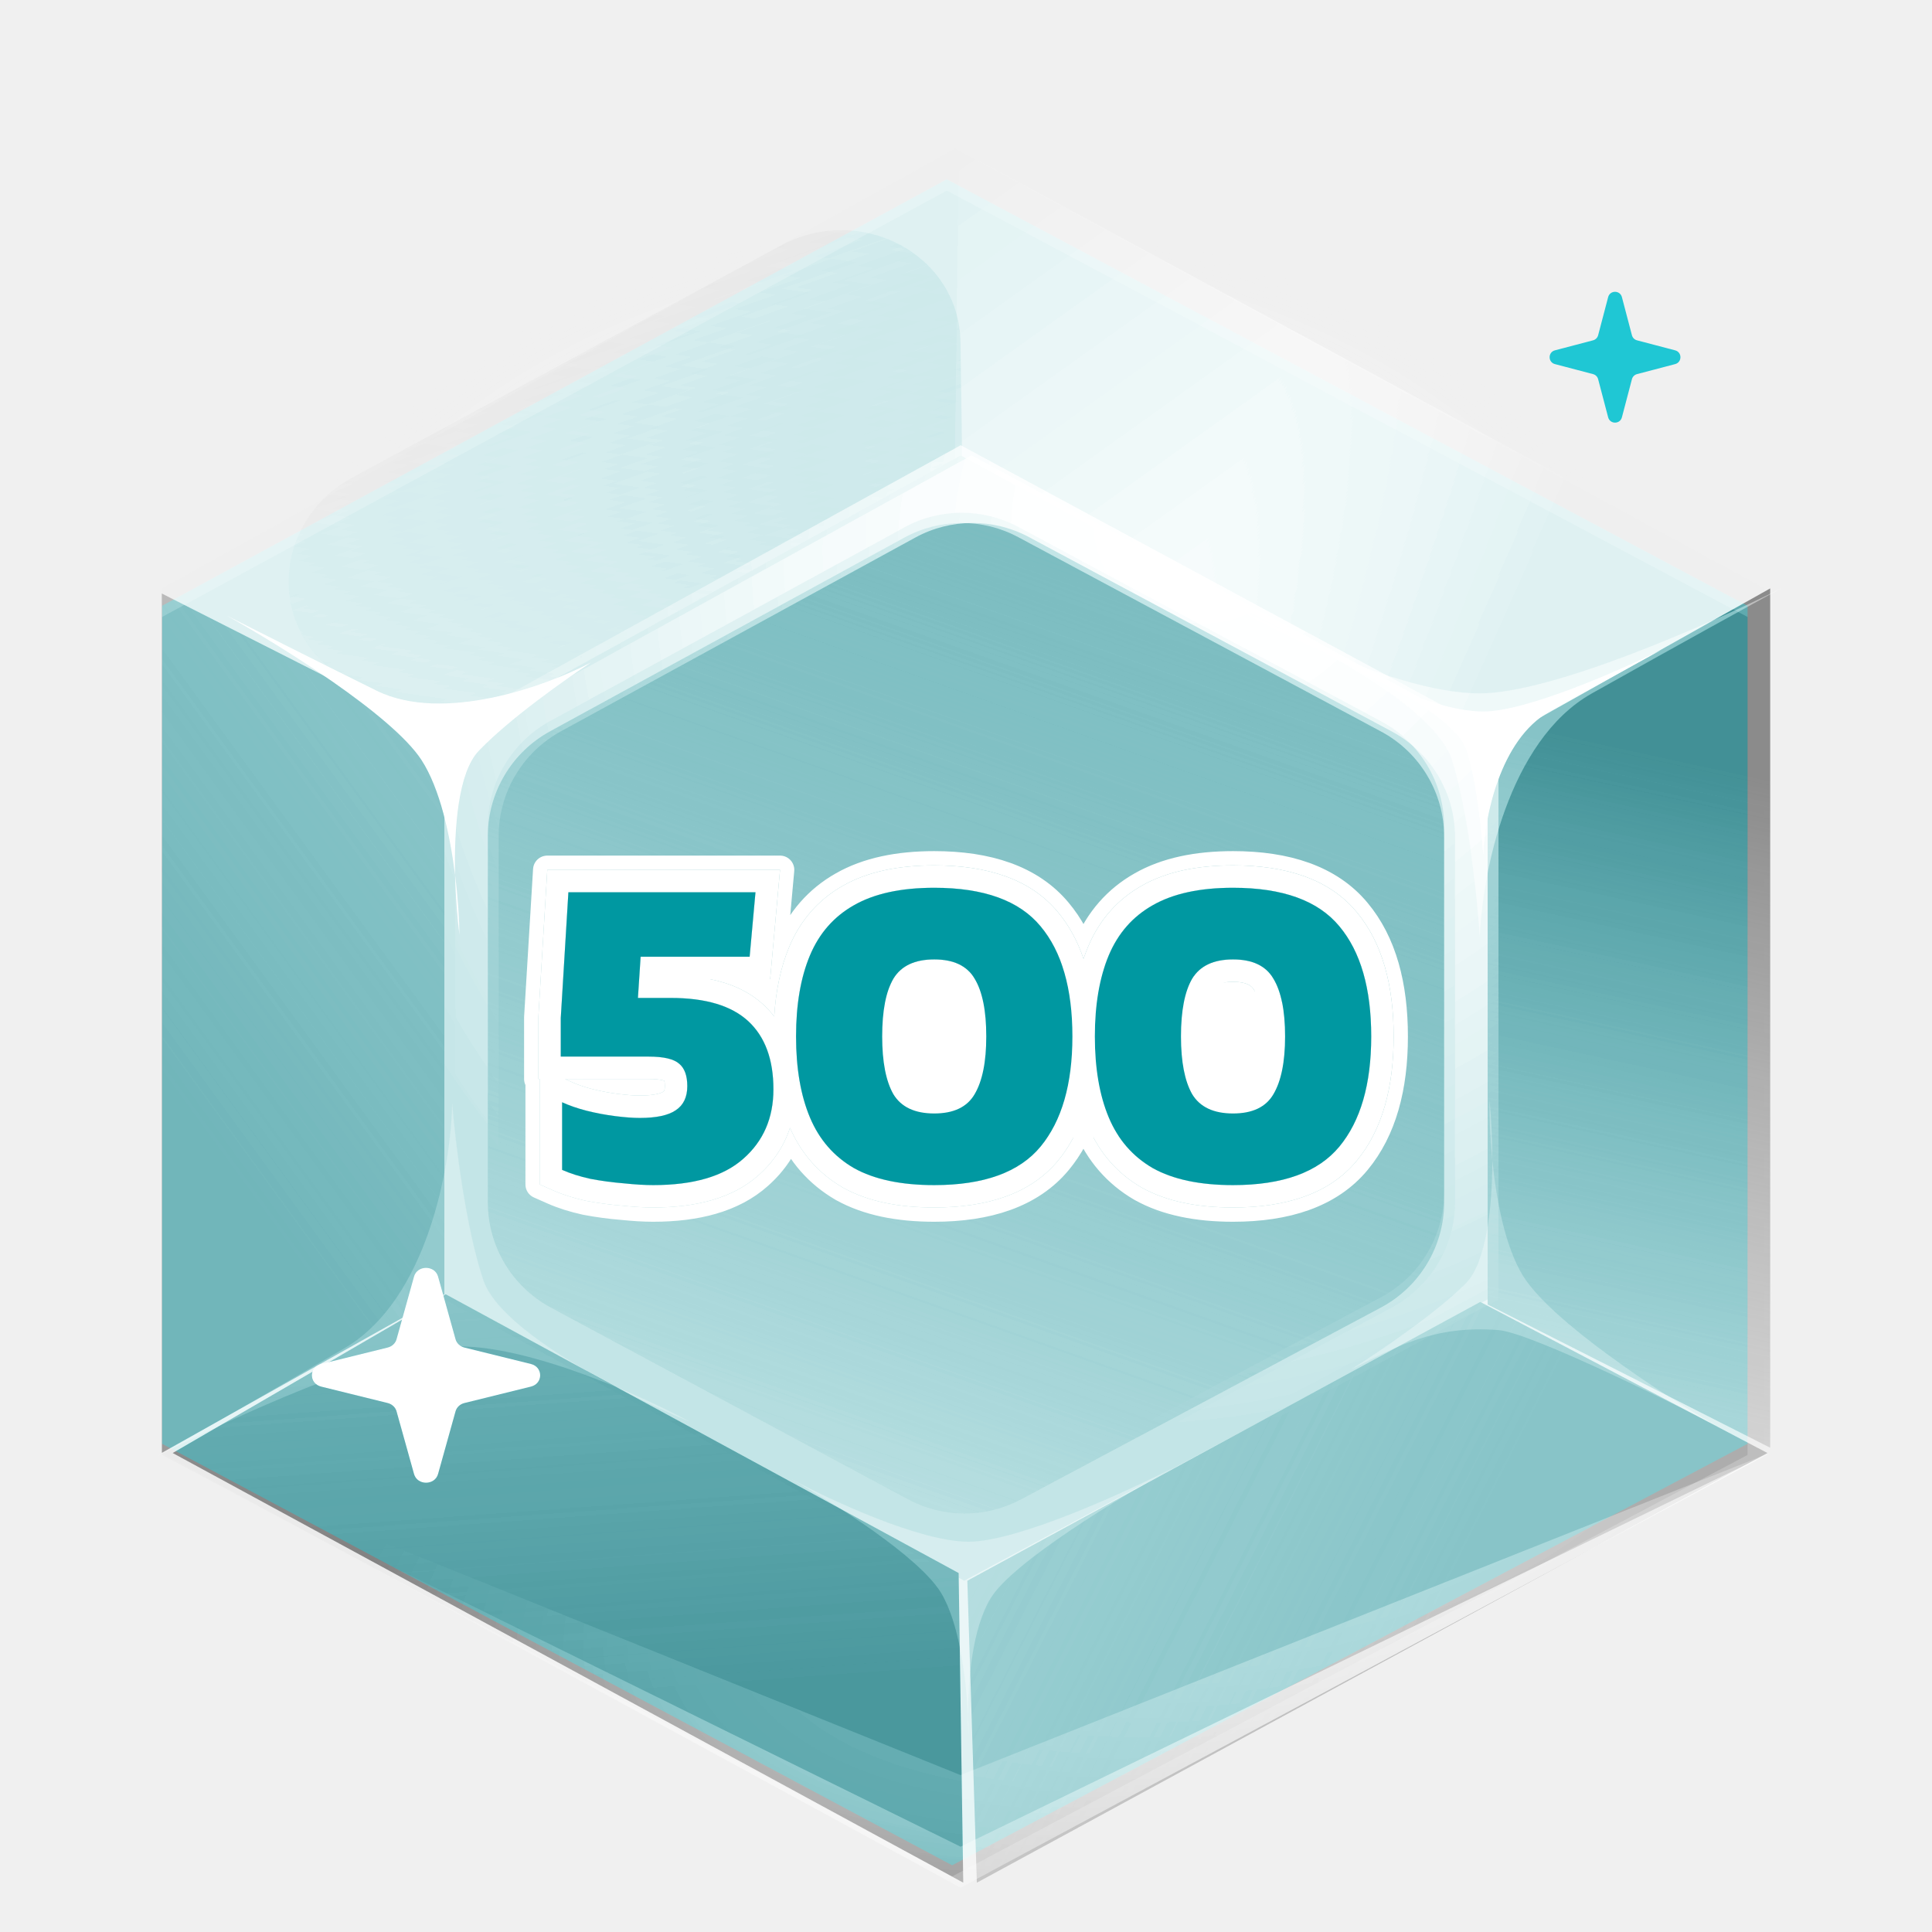
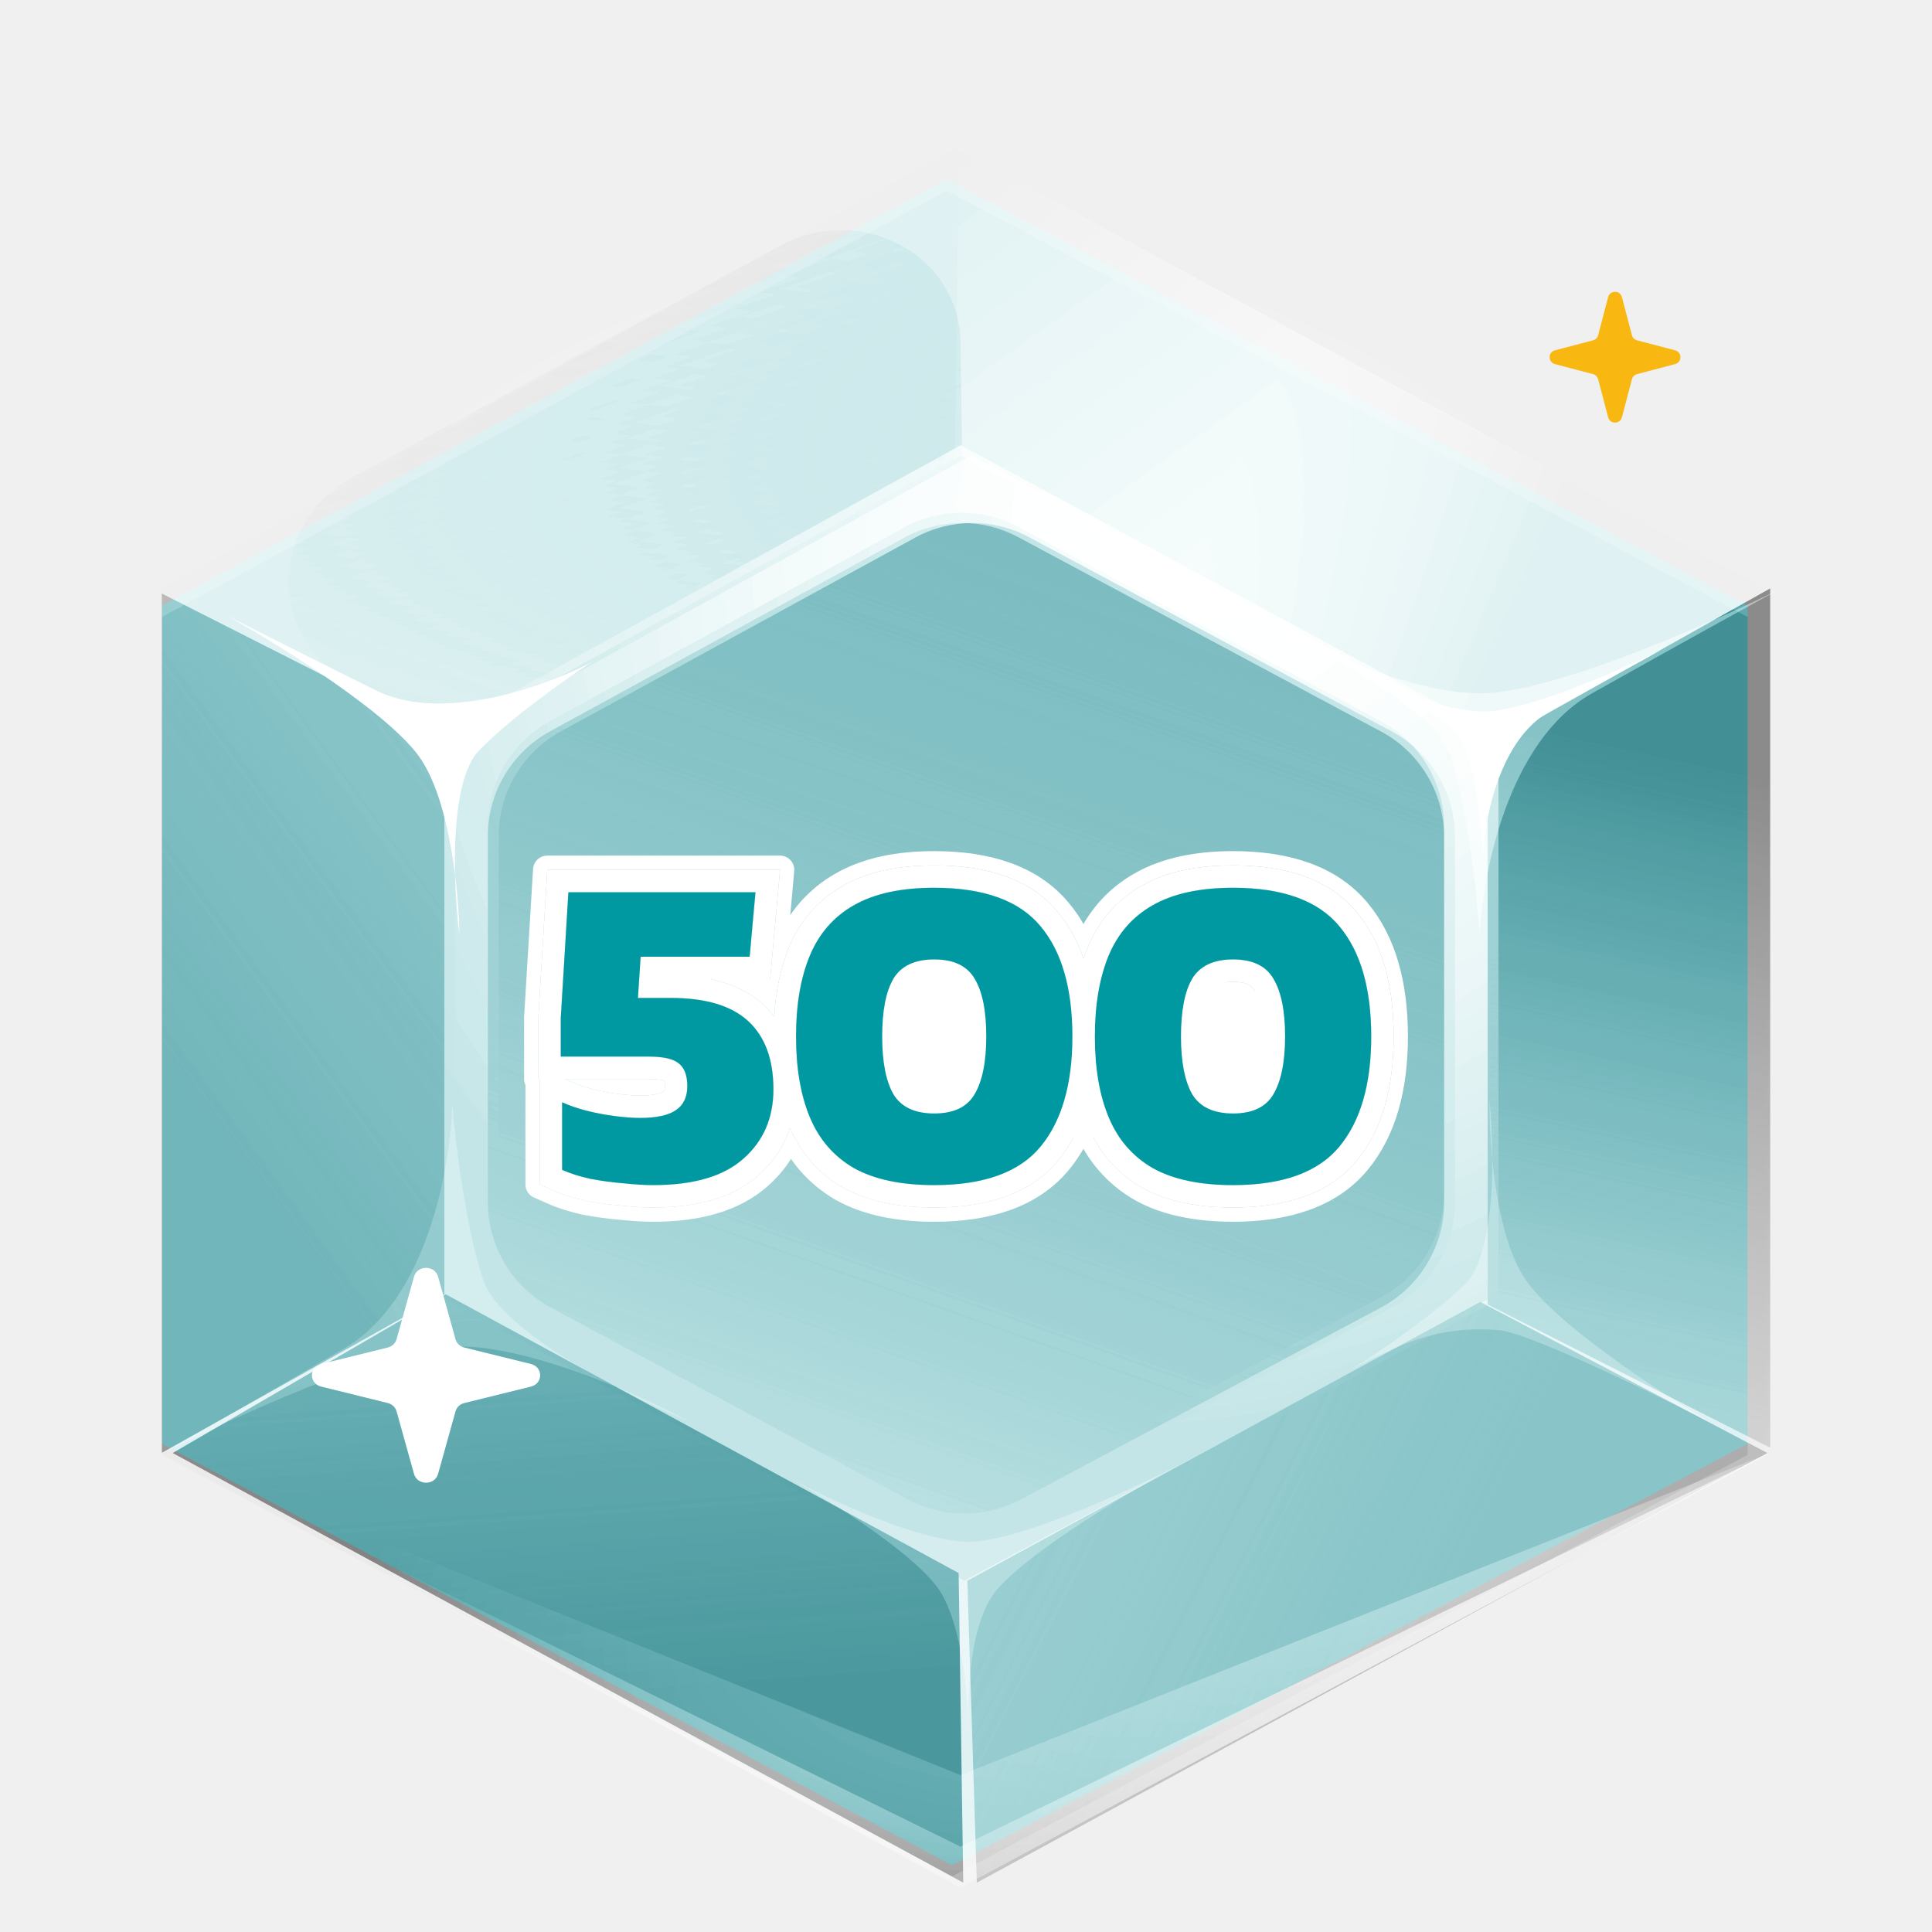
<svg xmlns="http://www.w3.org/2000/svg" width="192" height="192" fill="none" viewBox="0 0 192 192">
  <g clip-path="url(#clip0_2320_340763)">
    <mask id="mask0_2320_340763" width="165" height="107" x="11" y="-14" maskUnits="userSpaceOnUse" style="mask-type:alpha">
      <path fill="#636363" d="M175.993 69.471C176.711 74.068 118.241 91.118 97.324 92.981C89.149 93.69 14.496 73.845 11.652 69.471C8.807 65.097 11.652 -10.276 97.324 -14C175.993 -5.622 175.229 64.814 175.993 69.471Z" />
    </mask>
    <g mask="url(#mask0_2320_340763)">
      <ellipse cx="95.5" cy="82" fill="url(#paint0_radial_2320_340763)" opacity=".5" rx="76.5" ry="61" />
    </g>
    <path fill="#EFEFEF" d="M95.459 187.589L16.08 144.382V58.476L94.919 14.761L175.379 58.476V144.382L95.459 187.589Z" />
    <path fill="url(#paint1_linear_2320_340763)" d="M95.856 146.924L53.879 124.049V78.57L95.57 55.426L138.119 78.57V124.049L95.856 146.924Z" />
    <mask id="mask1_2320_340763" width="81" height="65" x="94" y="14" maskUnits="userSpaceOnUse" style="mask-type:alpha">
      <path fill="url(#paint2_linear_2320_340763)" d="M174.137 57.567L136.338 78.408L94.758 55.025L95.298 14.868L174.137 57.567Z" />
    </mask>
    <g mask="url(#mask1_2320_340763)">
      <path fill="url(#paint3_linear_2320_340763)" fill-rule="evenodd" d="M174.678 57.568L95.298 14.361L15.378 57.568V143.474L95.838 187.189L174.678 143.474V57.568ZM136.878 77.9L94.901 55.026L52.638 77.9V123.38L95.186 146.523L136.878 123.38V77.9Z" clip-rule="evenodd" />
    </g>
    <mask id="mask2_2320_340763" width="68" height="55" x="28" y="22" maskUnits="userSpaceOnUse" style="mask-type:alpha">
      <path fill="url(#paint4_linear_2320_340763)" d="M34.56 67.602L48.104 75.07C51.846 77.133 56.513 77.084 60.323 74.941L89.451 58.561C93.326 56.381 95.703 52.382 95.646 48.134L95.456 34.038C95.339 25.318 85.575 20.08 77.546 24.428L35.063 47.437C26.795 51.915 26.514 63.166 34.56 67.602Z" />
    </mask>
    <g mask="url(#mask2_2320_340763)">
      <path fill="url(#paint5_linear_2320_340763)" fill-rule="evenodd" d="M15.818 64.626C15.818 60.275 18.197 56.272 22.019 54.192L89.538 17.441C93.068 15.519 97.331 15.513 100.867 17.424L168.888 54.198C172.726 56.273 175.118 60.286 175.118 64.649V136.407C175.118 140.761 172.736 144.767 168.909 146.846L100.388 184.075C96.819 186.014 92.507 185.995 88.955 184.026L21.937 146.865C18.161 144.772 15.818 140.794 15.818 136.476V64.626ZM53.618 84.955C53.618 80.606 55.995 76.604 59.814 74.523L89.93 58.112C93.463 56.187 97.731 56.181 101.269 58.096L131.633 74.53C135.468 76.606 137.858 80.617 137.858 84.978V116.317C137.858 120.67 135.478 124.674 131.654 126.753L101.044 143.403C97.473 145.346 93.156 145.327 89.602 143.354L59.732 126.773C55.959 124.678 53.618 120.702 53.618 116.386V84.955Z" clip-rule="evenodd" />
    </g>
    <path fill="#E1E1E1" d="M95.823 157.09L44.159 129.132V73.546L95.472 45.26L147.839 73.546V129.132L95.823 157.09Z" />
    <path fill="url(#paint6_linear_2320_340763)" d="M90.24 149.002L54.743 129.951C50.887 127.882 48.48 123.86 48.48 119.484V83.102C48.48 78.759 50.851 74.762 54.662 72.678L89.876 53.427C93.395 51.503 97.648 51.485 101.184 53.379L137.25 72.699C141.111 74.767 143.52 78.791 143.52 83.171V119.461C143.52 123.849 141.101 127.88 137.228 129.944L101.446 149.018C97.943 150.885 93.739 150.879 90.24 149.002Z" />
    <path fill="url(#paint7_linear_2320_340763)" d="M16.08 144.382V58.984L44.16 73.217V128.624L16.08 144.382Z" />
    <path fill="url(#paint8_linear_2320_340763)" d="M175.92 58.476L175.92 143.874L147.841 129.641L147.841 74.234L175.92 58.476Z" />
    <path fill="url(#paint9_linear_2320_340763)" d="M175.645 144.399L97.079 187.098L96.133 157.09L147.107 129.387L175.645 144.399Z" />
    <path fill="url(#paint10_linear_2320_340763)" d="M95.727 187.098L17.161 144.399L44.295 128.624L95.269 156.327L95.727 187.098Z" />
    <path fill="#fff" d="M43.534 146.482C43.212 147.638 41.468 147.638 41.146 146.482L39.411 140.261C39.298 139.855 38.962 139.538 38.531 139.432L31.921 137.799C30.693 137.495 30.693 135.854 31.921 135.551L38.531 133.918C38.962 133.811 39.298 133.494 39.411 133.089L41.146 126.867C41.468 125.711 43.212 125.711 43.534 126.867L45.269 133.089C45.382 133.494 45.718 133.811 46.149 133.918L52.759 135.551C53.987 135.854 53.987 137.495 52.759 137.799L46.149 139.432C45.718 139.538 45.382 139.855 45.269 140.261L43.534 146.482Z" />
    <g style="mix-blend-mode:overlay">
      <path fill="url(#paint11_radial_2320_340763)" fill-rule="evenodd" d="M45.239 129.132L96.903 157.09L148.918 129.132V73.546L96.551 45.26L45.239 73.546V129.132ZM55.82 129.952L91.318 149.002C94.816 150.88 99.021 150.886 102.524 149.018L138.306 129.945C142.179 127.881 144.598 123.85 144.598 119.461V83.171C144.598 78.792 142.188 74.767 138.328 72.699L102.262 53.379C98.726 51.485 94.473 51.503 90.953 53.427L55.739 72.679C51.928 74.762 49.558 78.76 49.558 83.103V119.484C49.558 123.86 51.964 127.882 55.82 129.952Z" clip-rule="evenodd" />
    </g>
    <g style="mix-blend-mode:overlay">
      <path fill="url(#paint12_radial_2320_340763)" fill-rule="evenodd" d="M44.161 128.116L95.825 156.073L147.841 128.116V72.53L95.474 44.243L44.161 72.53V128.116ZM54.743 128.935L90.24 147.985C93.739 149.863 97.943 149.868 101.446 148.001L137.228 128.928C141.101 126.864 143.52 122.833 143.52 118.444V82.154C143.52 77.775 141.111 73.75 137.25 71.682L101.184 52.362C97.648 50.468 93.395 50.486 89.876 52.41L54.662 71.662C50.851 73.745 48.48 77.742 48.48 82.086V118.467C48.48 122.843 50.887 126.865 54.743 128.935Z" clip-rule="evenodd" />
    </g>
    <g style="mix-blend-mode:soft-light">
      <path fill="url(#paint13_radial_2320_340763)" d="M95.459 187.589L16.08 144.382L95.459 176.406L175.919 144.382L95.459 187.589Z" />
    </g>
    <g style="mix-blend-mode:overlay">
      <path fill="url(#paint14_radial_2320_340763)" d="M95.459 187.589L16.08 144.382L95.459 183.522L175.919 144.382L95.459 187.589Z" />
    </g>
    <g style="mix-blend-mode:soft-light">
      <path fill="#fff" d="M158.199 68.911C149.844 73.607 147.291 86.955 147.058 93.042C146.826 89.346 145.944 80.65 144.273 75.433C143.139 71.893 137.027 67.753 131.329 64.641C128.38 63.363 125.791 62.047 124.08 61.085C126.02 61.924 128.628 63.167 131.329 64.641C136.379 66.831 142.486 68.911 147.058 68.911C154.3 68.911 170.037 61.954 177 58.476C174.215 59.998 166.555 64.215 158.199 68.911Z" />
    </g>
    <g style="mix-blend-mode:soft-light" opacity=".5">
      <path fill="#fff" d="M34.236 133.984C42.505 129.155 44.816 115.768 44.937 109.678C45.236 113.369 46.276 122.05 48.042 127.239C49.24 130.761 55.427 134.802 61.181 137.821C64.152 139.052 66.764 140.326 68.493 141.26C66.537 140.453 63.908 139.252 61.181 137.821C56.092 135.713 49.947 133.732 45.376 133.805C38.135 133.922 22.527 141.131 15.628 144.721C18.385 143.154 25.967 138.814 34.236 133.984Z" />
    </g>
    <g style="mix-blend-mode:overlay">
      <path fill="#fff" d="M37.408 68.633C44.048 71.918 54.4 68.132 58.745 65.828C56.257 67.457 50.537 71.499 47.564 74.632C45.547 76.757 45.112 82.205 45.229 86.983C45.522 89.323 45.643 91.454 45.659 92.9C45.465 91.362 45.285 89.248 45.229 86.983C44.729 82.977 43.726 78.36 41.888 75.53C38.976 71.047 27.79 64.102 22.56 61.19C24.743 62.303 30.769 65.348 37.408 68.633Z" />
    </g>
    <g style="mix-blend-mode:soft-light" opacity=".6">
      <path fill="#fff" d="M148.921 132.182C142.441 131.674 138.652 133.896 134.249 136.1C136.778 134.528 142.6 130.617 145.653 127.554C147.724 125.475 148.299 120.038 148.304 115.259C148.072 112.913 148.006 110.78 148.027 109.334C148.181 110.876 148.307 112.994 148.304 115.259C148.702 119.276 149.585 123.914 151.35 126.785C154.146 131.333 165.151 138.53 170.304 141.56C168.15 140.399 152.292 132.447 148.921 132.182Z" />
    </g>
    <g style="mix-blend-mode:overlay">
      <path fill="#fff" d="M153.993 70.714C149.048 73.476 147.537 81.328 147.399 84.908C147.262 82.734 146.74 77.619 145.751 74.55C145.08 72.468 141.462 70.032 138.09 68.202C136.344 67.45 134.813 66.676 133.8 66.11C134.948 66.604 136.491 67.335 138.09 68.202C141.079 69.49 144.693 70.714 147.399 70.714C151.685 70.714 160.999 66.622 165.12 64.576C163.471 65.471 158.938 67.952 153.993 70.714Z" />
    </g>
    <g style="mix-blend-mode:soft-light" opacity=".6">
      <path fill="#fff" d="M78.719 147.032C82.554 149.094 91.429 153.218 96.25 153.218C101.07 153.218 111.771 148.344 116.519 145.907C111.406 148.719 100.632 155.242 98.441 158.842C96.644 161.794 96.198 166.966 96.196 170.385C96.234 171.13 96.25 171.794 96.25 172.339C96.217 171.8 96.196 171.135 96.196 170.385C96.014 166.772 95.327 161.263 93.51 158.279C91.319 154.68 82.737 149.281 78.719 147.032Z" />
    </g>
    <g style="mix-blend-mode:color-burn" opacity=".5">
      <path fill="#A7A7A7" d="M94.623 186.479L16.109 144.592V61.311L94.089 18.932L173.671 61.311V144.592L94.623 186.479Z" />
    </g>
    <g style="mix-blend-mode:soft-light" opacity=".8">
      <path fill="#14E2F2" d="M94.623 185.37L16.109 143.483V60.202L94.089 17.822L173.671 60.202V143.483L94.623 185.37Z" />
    </g>
-     <path fill="#1FC7D4" d="M161.184 41.472C161 42.176 160 42.176 159.816 41.472L158.821 37.684C158.756 37.437 158.564 37.244 158.316 37.179L154.528 36.184C153.824 36 153.824 35 154.528 34.816L158.316 33.821C158.564 33.756 158.756 33.563 158.821 33.316L159.816 29.528C160 28.824 161 28.824 161.184 29.528L162.179 33.316C162.244 33.563 162.436 33.756 162.684 33.821L166.472 34.816C167.176 35 167.176 36 166.472 36.184L162.684 37.179C162.436 37.244 162.244 37.437 162.179 37.684L161.184 41.472Z" />
+     <path fill="#F8B711" d="M161.184 41.472C161 42.176 160 42.176 159.816 41.472L158.821 37.684C158.756 37.437 158.564 37.244 158.316 37.179L154.528 36.184C153.824 36 153.824 35 154.528 34.816L158.316 33.821C158.564 33.756 158.756 33.563 158.821 33.316L159.816 29.528C160 28.824 161 28.824 161.184 29.528L162.179 33.316C162.244 33.563 162.436 33.756 162.684 33.821L166.472 34.816C167.176 35 167.176 36 166.472 36.184L162.684 37.179C162.436 37.244 162.244 37.437 162.179 37.684L161.184 41.472Z" />
  </g>
  <ellipse cx="105.947" cy="104.503" fill="#fff" rx="26.224" ry="8.574" />
  <mask id="path-30-outside-1_2320_340763" width="89" height="38" x="51.5" y="84" fill="#000" maskUnits="userSpaceOnUse">
    <rect width="89" height="38" x="51.5" y="84" fill="#fff" />
    <path fill-rule="evenodd" d="M58.092 110.329C58.166 110.349 58.24 110.368 58.315 110.387C59.267 110.625 60.218 110.803 61.169 110.921C62.12 111.04 62.922 111.099 63.576 111.099C65.211 111.099 66.4 110.847 67.143 110.343C67.916 109.839 68.302 109.038 68.302 107.94C68.302 106.901 68.035 106.16 67.5 105.715C66.965 105.24 65.954 105.003 64.468 105.003H55.729V101.175L56.487 88.67H75.08L74.5 95.079H63.666L63.398 99.173H66.653C70.131 99.173 72.702 99.944 74.366 101.487C76.031 103.03 76.863 105.284 76.863 108.251C76.863 111.099 75.867 113.399 73.876 115.149C71.914 116.9 68.927 117.775 64.914 117.775C64.082 117.775 63.101 117.716 61.971 117.597C60.871 117.508 59.772 117.36 58.672 117.152C57.602 116.914 56.666 116.618 55.863 116.262V109.542C56.518 109.842 57.261 110.104 58.092 110.329ZM61.764 119.813C60.594 119.717 59.425 119.559 58.258 119.338L58.223 119.332L58.188 119.324C57.007 119.062 55.924 118.724 54.958 118.295L53.634 117.708V107.228H53.5V101.108L54.389 86.445H77.519L76.537 97.304H70.556C72.647 97.724 74.461 98.538 75.883 99.856C76.274 100.219 76.626 100.607 76.941 101.018C77.1 98.442 77.584 96.118 78.437 94.085C79.54 91.457 81.321 89.409 83.758 88.028C86.228 86.615 89.31 86 92.843 86C98.108 86 102.417 87.361 105.125 90.631C106.244 91.969 107.087 93.53 107.682 95.285C107.819 94.874 107.968 94.475 108.132 94.085C109.235 91.457 111.016 89.409 113.453 88.028C115.923 86.615 119.005 86 122.538 86C127.803 86 132.112 87.361 134.82 90.631C137.386 93.699 138.5 97.935 138.5 103C138.5 108.044 137.382 112.272 134.824 115.364C132.117 118.638 127.805 120 122.538 120C119.01 120 115.935 119.401 113.47 118.026L113.453 118.017L113.436 118.007C111.01 116.597 109.234 114.54 108.132 111.915C107.967 111.522 107.816 111.118 107.678 110.704C107.084 112.455 106.243 114.018 105.129 115.364C102.422 118.638 98.11 120 92.843 120C89.316 120 86.24 119.401 83.775 118.026L83.758 118.017L83.741 118.007C81.367 116.627 79.615 114.628 78.508 112.083C77.915 113.89 76.868 115.482 75.356 116.814C72.817 119.075 69.194 120 64.914 120C63.989 120 62.935 119.935 61.764 119.813ZM133.105 92.052C130.995 89.501 127.472 88.225 122.538 88.225C119.239 88.225 116.579 88.804 114.557 89.961C112.566 91.088 111.109 92.75 110.188 94.945C109.266 97.141 108.806 99.826 108.806 103C108.806 106.175 109.266 108.86 110.188 111.055C111.109 113.25 112.566 114.927 114.557 116.084C116.579 117.211 119.239 117.775 122.538 117.775C127.472 117.775 130.995 116.499 133.105 113.948C135.216 111.396 136.271 107.747 136.271 103C136.271 98.223 135.216 94.574 133.105 92.052ZM103.41 92.052C101.3 89.501 97.778 88.225 92.843 88.225C89.544 88.225 86.884 88.804 84.862 89.961C82.871 91.088 81.414 92.75 80.493 94.945C79.572 97.141 79.111 99.826 79.111 103C79.111 106.175 79.572 108.86 80.493 111.055C81.414 113.25 82.871 114.927 84.862 116.084C86.884 117.211 89.544 117.775 92.843 117.775C97.778 117.775 101.3 116.499 103.41 113.948C105.521 111.396 106.576 107.747 106.576 103C106.576 98.223 105.521 94.574 103.41 92.052ZM56.155 107.228H64.468C65.106 107.228 65.547 107.28 65.83 107.347C65.916 107.367 65.977 107.386 66.018 107.4C66.042 107.487 66.073 107.657 66.073 107.94C66.073 108.231 66.022 108.361 66.004 108.399C65.995 108.417 65.988 108.427 65.982 108.433C65.976 108.44 65.96 108.457 65.923 108.481L65.906 108.492L65.89 108.503C65.712 108.623 65.081 108.874 63.576 108.874C63.047 108.874 62.343 108.825 61.445 108.714C60.588 108.607 59.728 108.446 58.864 108.231C58.048 108.02 57.361 107.78 56.792 107.519L56.155 107.228ZM94.933 107.616L94.937 107.609C95.413 106.804 95.786 105.358 95.786 103C95.786 100.6 95.409 99.172 94.948 98.41L94.938 98.394L94.929 98.378C94.708 97.998 94.26 97.571 92.843 97.571C91.448 97.571 90.956 97.987 90.703 98.395C90.259 99.17 89.901 100.609 89.901 103C89.901 105.341 90.252 106.794 90.708 107.613C90.963 108.019 91.457 108.429 92.843 108.429C94.26 108.429 94.708 108.002 94.929 107.622L94.933 107.616ZM88.786 97.259C89.559 95.983 90.911 95.346 92.843 95.346C94.775 95.346 96.113 95.983 96.856 97.259C97.629 98.535 98.015 100.449 98.015 103C98.015 105.522 97.629 107.435 96.856 108.741C96.113 110.017 94.775 110.654 92.843 110.654C90.911 110.654 89.559 110.017 88.786 108.741C88.043 107.435 87.671 105.522 87.671 103C87.671 100.449 88.043 98.535 88.786 97.259ZM124.628 107.616L124.632 107.609C125.108 106.804 125.481 105.358 125.481 103C125.481 100.6 125.104 99.172 124.643 98.41L124.633 98.394L124.624 98.378C124.402 97.998 123.955 97.571 122.538 97.571C121.143 97.571 120.651 97.987 120.398 98.395C119.954 99.17 119.596 100.609 119.596 103C119.596 105.34 119.947 106.794 120.403 107.613C120.658 108.019 121.152 108.429 122.538 108.429C123.955 108.429 124.402 108.002 124.624 107.622L124.628 107.616ZM118.481 97.259C119.254 95.983 120.606 95.346 122.538 95.346C124.47 95.346 125.808 95.983 126.551 97.259C127.324 98.535 127.71 100.449 127.71 103C127.71 105.522 127.324 107.435 126.551 108.741C125.808 110.017 124.47 110.654 122.538 110.654C120.606 110.654 119.254 110.017 118.481 108.741C117.738 107.435 117.366 105.522 117.366 103C117.366 100.449 117.738 98.535 118.481 97.259Z" clip-rule="evenodd" />
  </mask>
  <path fill="#fff" fill-rule="evenodd" d="M58.092 110.329C58.166 110.349 58.24 110.368 58.315 110.387C59.267 110.625 60.218 110.803 61.169 110.921C62.12 111.04 62.922 111.099 63.576 111.099C65.211 111.099 66.4 110.847 67.143 110.343C67.916 109.839 68.302 109.038 68.302 107.94C68.302 106.901 68.035 106.16 67.5 105.715C66.965 105.24 65.954 105.003 64.468 105.003H55.729V101.175L56.487 88.67H75.08L74.5 95.079H63.666L63.398 99.173H66.653C70.131 99.173 72.702 99.944 74.366 101.487C76.031 103.03 76.863 105.284 76.863 108.251C76.863 111.099 75.867 113.399 73.876 115.149C71.914 116.9 68.927 117.775 64.914 117.775C64.082 117.775 63.101 117.716 61.971 117.597C60.871 117.508 59.772 117.36 58.672 117.152C57.602 116.914 56.666 116.618 55.863 116.262V109.542C56.518 109.842 57.261 110.104 58.092 110.329ZM61.764 119.813C60.594 119.717 59.425 119.559 58.258 119.338L58.223 119.332L58.188 119.324C57.007 119.062 55.924 118.724 54.958 118.295L53.634 117.708V107.228H53.5V101.108L54.389 86.445H77.519L76.537 97.304H70.556C72.647 97.724 74.461 98.538 75.883 99.856C76.274 100.219 76.626 100.607 76.941 101.018C77.1 98.442 77.584 96.118 78.437 94.085C79.54 91.457 81.321 89.409 83.758 88.028C86.228 86.615 89.31 86 92.843 86C98.108 86 102.417 87.361 105.125 90.631C106.244 91.969 107.087 93.53 107.682 95.285C107.819 94.874 107.968 94.475 108.132 94.085C109.235 91.457 111.016 89.409 113.453 88.028C115.923 86.615 119.005 86 122.538 86C127.803 86 132.112 87.361 134.82 90.631C137.386 93.699 138.5 97.935 138.5 103C138.5 108.044 137.382 112.272 134.824 115.364C132.117 118.638 127.805 120 122.538 120C119.01 120 115.935 119.401 113.47 118.026L113.453 118.017L113.436 118.007C111.01 116.597 109.234 114.54 108.132 111.915C107.967 111.522 107.816 111.118 107.678 110.704C107.084 112.455 106.243 114.018 105.129 115.364C102.422 118.638 98.11 120 92.843 120C89.316 120 86.24 119.401 83.775 118.026L83.758 118.017L83.741 118.007C81.367 116.627 79.615 114.628 78.508 112.083C77.915 113.89 76.868 115.482 75.356 116.814C72.817 119.075 69.194 120 64.914 120C63.989 120 62.935 119.935 61.764 119.813ZM133.105 92.052C130.995 89.501 127.472 88.225 122.538 88.225C119.239 88.225 116.579 88.804 114.557 89.961C112.566 91.088 111.109 92.75 110.188 94.945C109.266 97.141 108.806 99.826 108.806 103C108.806 106.175 109.266 108.86 110.188 111.055C111.109 113.25 112.566 114.927 114.557 116.084C116.579 117.211 119.239 117.775 122.538 117.775C127.472 117.775 130.995 116.499 133.105 113.948C135.216 111.396 136.271 107.747 136.271 103C136.271 98.223 135.216 94.574 133.105 92.052ZM103.41 92.052C101.3 89.501 97.778 88.225 92.843 88.225C89.544 88.225 86.884 88.804 84.862 89.961C82.871 91.088 81.414 92.75 80.493 94.945C79.572 97.141 79.111 99.826 79.111 103C79.111 106.175 79.572 108.86 80.493 111.055C81.414 113.25 82.871 114.927 84.862 116.084C86.884 117.211 89.544 117.775 92.843 117.775C97.778 117.775 101.3 116.499 103.41 113.948C105.521 111.396 106.576 107.747 106.576 103C106.576 98.223 105.521 94.574 103.41 92.052ZM56.155 107.228H64.468C65.106 107.228 65.547 107.28 65.83 107.347C65.916 107.367 65.977 107.386 66.018 107.4C66.042 107.487 66.073 107.657 66.073 107.94C66.073 108.231 66.022 108.361 66.004 108.399C65.995 108.417 65.988 108.427 65.982 108.433C65.976 108.44 65.96 108.457 65.923 108.481L65.906 108.492L65.89 108.503C65.712 108.623 65.081 108.874 63.576 108.874C63.047 108.874 62.343 108.825 61.445 108.714C60.588 108.607 59.728 108.446 58.864 108.231C58.048 108.02 57.361 107.78 56.792 107.519L56.155 107.228ZM94.933 107.616L94.937 107.609C95.413 106.804 95.786 105.358 95.786 103C95.786 100.6 95.409 99.172 94.948 98.41L94.938 98.394L94.929 98.378C94.708 97.998 94.26 97.571 92.843 97.571C91.448 97.571 90.956 97.987 90.703 98.395C90.259 99.17 89.901 100.609 89.901 103C89.901 105.341 90.252 106.794 90.708 107.613C90.963 108.019 91.457 108.429 92.843 108.429C94.26 108.429 94.708 108.002 94.929 107.622L94.933 107.616ZM88.786 97.259C89.559 95.983 90.911 95.346 92.843 95.346C94.775 95.346 96.113 95.983 96.856 97.259C97.629 98.535 98.015 100.449 98.015 103C98.015 105.522 97.629 107.435 96.856 108.741C96.113 110.017 94.775 110.654 92.843 110.654C90.911 110.654 89.559 110.017 88.786 108.741C88.043 107.435 87.671 105.522 87.671 103C87.671 100.449 88.043 98.535 88.786 97.259ZM124.628 107.616L124.632 107.609C125.108 106.804 125.481 105.358 125.481 103C125.481 100.6 125.104 99.172 124.643 98.41L124.633 98.394L124.624 98.378C124.402 97.998 123.955 97.571 122.538 97.571C121.143 97.571 120.651 97.987 120.398 98.395C119.954 99.17 119.596 100.609 119.596 103C119.596 105.34 119.947 106.794 120.403 107.613C120.658 108.019 121.152 108.429 122.538 108.429C123.955 108.429 124.402 108.002 124.624 107.622L124.628 107.616ZM118.481 97.259C119.254 95.983 120.606 95.346 122.538 95.346C124.47 95.346 125.808 95.983 126.551 97.259C127.324 98.535 127.71 100.449 127.71 103C127.71 105.522 127.324 107.435 126.551 108.741C125.808 110.017 124.47 110.654 122.538 110.654C120.606 110.654 119.254 110.017 118.481 108.741C117.738 107.435 117.366 105.522 117.366 103C117.366 100.449 117.738 98.535 118.481 97.259Z" clip-rule="evenodd" />
  <path fill-rule="evenodd" stroke="#fff" stroke-linejoin="round" stroke-width="2.833" d="M58.092 110.329C58.166 110.349 58.24 110.368 58.315 110.387C59.267 110.625 60.218 110.803 61.169 110.921C62.12 111.04 62.922 111.099 63.576 111.099C65.211 111.099 66.4 110.847 67.143 110.343C67.916 109.839 68.302 109.038 68.302 107.94C68.302 106.901 68.035 106.16 67.5 105.715C66.965 105.24 65.954 105.003 64.468 105.003H55.729V101.175L56.487 88.67H75.08L74.5 95.079H63.666L63.398 99.173H66.653C70.131 99.173 72.702 99.944 74.366 101.487C76.031 103.03 76.863 105.284 76.863 108.251C76.863 111.099 75.867 113.399 73.876 115.149C71.914 116.9 68.927 117.775 64.914 117.775C64.082 117.775 63.101 117.716 61.971 117.597C60.871 117.508 59.772 117.36 58.672 117.152C57.602 116.914 56.666 116.618 55.863 116.262V109.542C56.518 109.842 57.261 110.104 58.092 110.329ZM61.764 119.813C60.594 119.717 59.425 119.559 58.258 119.338L58.223 119.332L58.188 119.324C57.007 119.062 55.924 118.724 54.958 118.295L53.634 117.708V107.228H53.5V101.108L54.389 86.445H77.519L76.537 97.304H70.556C72.647 97.724 74.461 98.538 75.883 99.856C76.274 100.219 76.626 100.607 76.941 101.018C77.1 98.442 77.584 96.118 78.437 94.085C79.54 91.457 81.321 89.409 83.758 88.028C86.228 86.615 89.31 86 92.843 86C98.108 86 102.417 87.361 105.125 90.631C106.244 91.969 107.087 93.53 107.682 95.285C107.819 94.874 107.968 94.475 108.132 94.085C109.235 91.457 111.016 89.409 113.453 88.028C115.923 86.615 119.005 86 122.538 86C127.803 86 132.112 87.361 134.82 90.631C137.386 93.699 138.5 97.935 138.5 103C138.5 108.044 137.382 112.272 134.824 115.364C132.117 118.638 127.805 120 122.538 120C119.01 120 115.935 119.401 113.47 118.026L113.453 118.017L113.436 118.007C111.01 116.597 109.234 114.54 108.132 111.915C107.967 111.522 107.816 111.118 107.678 110.704C107.084 112.455 106.243 114.018 105.129 115.364C102.422 118.638 98.11 120 92.843 120C89.316 120 86.24 119.401 83.775 118.026L83.758 118.017L83.741 118.007C81.367 116.627 79.615 114.628 78.508 112.083C77.915 113.89 76.868 115.482 75.356 116.814C72.817 119.075 69.194 120 64.914 120C63.989 120 62.935 119.935 61.764 119.813ZM133.105 92.052C130.995 89.501 127.472 88.225 122.538 88.225C119.239 88.225 116.579 88.804 114.557 89.961C112.566 91.088 111.109 92.75 110.188 94.945C109.266 97.141 108.806 99.826 108.806 103C108.806 106.175 109.266 108.86 110.188 111.055C111.109 113.25 112.566 114.927 114.557 116.084C116.579 117.211 119.239 117.775 122.538 117.775C127.472 117.775 130.995 116.499 133.105 113.948C135.216 111.396 136.271 107.747 136.271 103C136.271 98.223 135.216 94.574 133.105 92.052ZM103.41 92.052C101.3 89.501 97.778 88.225 92.843 88.225C89.544 88.225 86.884 88.804 84.862 89.961C82.871 91.088 81.414 92.75 80.493 94.945C79.572 97.141 79.111 99.826 79.111 103C79.111 106.175 79.572 108.86 80.493 111.055C81.414 113.25 82.871 114.927 84.862 116.084C86.884 117.211 89.544 117.775 92.843 117.775C97.778 117.775 101.3 116.499 103.41 113.948C105.521 111.396 106.576 107.747 106.576 103C106.576 98.223 105.521 94.574 103.41 92.052ZM56.155 107.228H64.468C65.106 107.228 65.547 107.28 65.83 107.347C65.916 107.367 65.977 107.386 66.018 107.4C66.042 107.487 66.073 107.657 66.073 107.94C66.073 108.231 66.022 108.361 66.004 108.399C65.995 108.417 65.988 108.427 65.982 108.433C65.976 108.44 65.96 108.457 65.923 108.481L65.906 108.492L65.89 108.503C65.712 108.623 65.081 108.874 63.576 108.874C63.047 108.874 62.343 108.825 61.445 108.714C60.588 108.607 59.728 108.446 58.864 108.231C58.048 108.02 57.361 107.78 56.792 107.519L56.155 107.228ZM94.933 107.616L94.937 107.609C95.413 106.804 95.786 105.358 95.786 103C95.786 100.6 95.409 99.172 94.948 98.41L94.938 98.394L94.929 98.378C94.708 97.998 94.26 97.571 92.843 97.571C91.448 97.571 90.956 97.987 90.703 98.395C90.259 99.17 89.901 100.609 89.901 103C89.901 105.341 90.252 106.794 90.708 107.613C90.963 108.019 91.457 108.429 92.843 108.429C94.26 108.429 94.708 108.002 94.929 107.622L94.933 107.616ZM88.786 97.259C89.559 95.983 90.911 95.346 92.843 95.346C94.775 95.346 96.113 95.983 96.856 97.259C97.629 98.535 98.015 100.449 98.015 103C98.015 105.522 97.629 107.435 96.856 108.741C96.113 110.017 94.775 110.654 92.843 110.654C90.911 110.654 89.559 110.017 88.786 108.741C88.043 107.435 87.671 105.522 87.671 103C87.671 100.449 88.043 98.535 88.786 97.259ZM124.628 107.616L124.632 107.609C125.108 106.804 125.481 105.358 125.481 103C125.481 100.6 125.104 99.172 124.643 98.41L124.633 98.394L124.624 98.378C124.402 97.998 123.955 97.571 122.538 97.571C121.143 97.571 120.651 97.987 120.398 98.395C119.954 99.17 119.596 100.609 119.596 103C119.596 105.34 119.947 106.794 120.403 107.613C120.658 108.019 121.152 108.429 122.538 108.429C123.955 108.429 124.402 108.002 124.624 107.622L124.628 107.616ZM118.481 97.259C119.254 95.983 120.606 95.346 122.538 95.346C124.47 95.346 125.808 95.983 126.551 97.259C127.324 98.535 127.71 100.449 127.71 103C127.71 105.522 127.324 107.435 126.551 108.741C125.808 110.017 124.47 110.654 122.538 110.654C120.606 110.654 119.254 110.017 118.481 108.741C117.738 107.435 117.366 105.522 117.366 103C117.366 100.449 117.738 98.535 118.481 97.259Z" clip-rule="evenodd" mask="url(#path-30-outside-1_2320_340763)" />
  <path fill="#0098A1" d="M64.913 117.775C64.081 117.775 63.1 117.716 61.971 117.597C60.871 117.508 59.771 117.36 58.671 117.152C57.601 116.915 56.665 116.618 55.862 116.262V109.542C56.576 109.869 57.393 110.151 58.315 110.388C59.266 110.625 60.217 110.803 61.168 110.922C62.119 111.041 62.922 111.1 63.576 111.1C65.21 111.1 66.399 110.848 67.142 110.343C67.915 109.839 68.302 109.038 68.302 107.94C68.302 106.902 68.034 106.16 67.499 105.715C66.964 105.24 65.954 105.003 64.467 105.003H55.728V101.176L56.486 88.671H75.079L74.499 95.079H63.665L63.397 99.173H66.652C70.13 99.173 72.701 99.945 74.365 101.487C76.03 103.03 76.862 105.285 76.862 108.252C76.862 111.1 75.867 113.399 73.875 115.15C71.913 116.9 68.926 117.775 64.913 117.775Z" />
  <path fill="#0098A1" d="M92.843 117.775C89.543 117.775 86.883 117.212 84.862 116.084C82.87 114.927 81.414 113.251 80.492 111.055C79.571 108.86 79.11 106.175 79.11 103C79.11 99.826 79.571 97.141 80.492 94.945C81.414 92.75 82.87 91.089 84.862 89.961C86.883 88.804 89.543 88.226 92.843 88.226C97.777 88.226 101.299 89.501 103.409 92.053C105.52 94.575 106.575 98.224 106.575 103C106.575 107.747 105.52 111.397 103.409 113.948C101.299 116.5 97.777 117.775 92.843 117.775ZM92.843 110.655C94.775 110.655 96.112 110.017 96.855 108.741C97.628 107.436 98.014 105.522 98.014 103C98.014 100.449 97.628 98.535 96.855 97.26C96.112 95.984 94.775 95.346 92.843 95.346C90.91 95.346 89.558 95.984 88.785 97.26C88.042 98.535 87.671 100.449 87.671 103C87.671 105.522 88.042 107.436 88.785 108.741C89.558 110.017 90.91 110.655 92.843 110.655Z" />
  <path fill="#0098A1" d="M122.537 117.775C119.238 117.775 116.578 117.212 114.557 116.084C112.565 114.927 111.109 113.251 110.187 111.055C109.266 108.86 108.805 106.175 108.805 103C108.805 99.826 109.266 97.141 110.187 94.945C111.109 92.75 112.565 91.089 114.557 89.961C116.578 88.804 119.238 88.226 122.537 88.226C127.472 88.226 130.994 89.501 133.104 92.053C135.215 94.575 136.27 98.224 136.27 103C136.27 107.747 135.215 111.397 133.104 113.948C130.994 116.5 127.472 117.775 122.537 117.775ZM122.537 110.655C124.47 110.655 125.807 110.017 126.55 108.741C127.323 107.436 127.709 105.522 127.709 103C127.709 100.449 127.323 98.535 126.55 97.26C125.807 95.984 124.47 95.346 122.537 95.346C120.605 95.346 119.253 95.984 118.48 97.26C117.737 98.535 117.365 100.449 117.365 103C117.365 105.522 117.737 107.436 118.48 108.741C119.253 110.017 120.605 110.655 122.537 110.655Z" />
  <defs>
    <radialGradient id="paint0_radial_2320_340763" cx="0" cy="0" r="1" gradientTransform="translate(95.4875 81.9724) rotate(-90) scale(60.9724 76.4654)" gradientUnits="userSpaceOnUse">
      <stop stop-color="#E0E0E0" />
      <stop offset="1" stop-color="#fff" stop-opacity="0" />
    </radialGradient>
    <linearGradient id="paint1_linear_2320_340763" x1="128.468" x2="92.975" y1="55.744" y2="154.155" gradientUnits="userSpaceOnUse">
      <stop stop-color="#B6B6B6" />
      <stop offset="1" stop-color="#8E8E8E" stop-opacity="0" />
    </linearGradient>
    <linearGradient id="paint2_linear_2320_340763" x1="153.083" x2="97.948" y1="55.424" y2="30.807" gradientUnits="userSpaceOnUse">
      <stop stop-color="#fff" stop-opacity="0" />
      <stop offset=".513" stop-color="#fff" />
      <stop offset="1" stop-color="#fff" />
    </linearGradient>
    <linearGradient id="paint3_linear_2320_340763" x1="55.815" x2="135.487" y1="42.699" y2="154.056" gradientUnits="userSpaceOnUse">
      <stop stop-color="#fff" stop-opacity="0" />
      <stop offset=".513" stop-color="#fff" />
      <stop offset="1" stop-color="#fff" />
    </linearGradient>
    <linearGradient id="paint4_linear_2320_340763" x1="61.716" x2="50.043" y1="-2.757" y2="80.778" gradientUnits="userSpaceOnUse">
      <stop stop-color="#FD9B13" />
      <stop offset="1" stop-color="#FD9B13" stop-opacity="0" />
    </linearGradient>
    <linearGradient id="paint5_linear_2320_340763" x1="156.868" x2="92.142" y1="184.927" y2="1.751" gradientUnits="userSpaceOnUse">
      <stop stop-color="#B6B6B6" />
      <stop offset="1" stop-color="#8E8E8E" stop-opacity="0" />
    </linearGradient>
    <linearGradient id="paint6_linear_2320_340763" x1="132.632" x2="93.659" y1="50.696" y2="160.422" gradientUnits="userSpaceOnUse">
      <stop stop-color="#B6B6B6" />
      <stop offset="1" stop-color="#8E8E8E" stop-opacity="0" />
    </linearGradient>
    <linearGradient id="paint7_linear_2320_340763" x1="1.425" x2="189.352" y1="86.905" y2="-49.988" gradientUnits="userSpaceOnUse">
      <stop stop-color="#AFAFAF" />
      <stop offset="1" stop-color="#CECECE" stop-opacity="0" />
    </linearGradient>
    <linearGradient id="paint8_linear_2320_340763" x1="170.52" x2="147.9" y1="76.267" y2="180.057" gradientUnits="userSpaceOnUse">
      <stop stop-color="#8B8B8B" />
      <stop offset="1" stop-color="#B7B7B7" stop-opacity="0" />
    </linearGradient>
    <linearGradient id="paint9_linear_2320_340763" x1="130.094" x2="-78.916" y1="185.084" y2="78.886" gradientUnits="userSpaceOnUse">
      <stop stop-color="#BEBEBE" />
      <stop offset="1" stop-color="#CECECE" stop-opacity="0" />
    </linearGradient>
    <linearGradient id="paint10_linear_2320_340763" x1="35.521" x2="19.241" y1="170.306" y2="-52.489" gradientUnits="userSpaceOnUse">
      <stop stop-color="#929292" />
      <stop offset="1" stop-color="#CECECE" stop-opacity="0" />
    </linearGradient>
    <radialGradient id="paint11_radial_2320_340763" cx="0" cy="0" r="1" gradientTransform="translate(120.838 51.3596) rotate(131.437) scale(96.2826 84.8126)" gradientUnits="userSpaceOnUse">
      <stop stop-color="#fff" />
      <stop offset="1" stop-color="#fff" stop-opacity="0" />
    </radialGradient>
    <radialGradient id="paint12_radial_2320_340763" cx="0" cy="0" r="1" gradientTransform="translate(119.761 50.343) rotate(131.437) scale(96.2826 84.8126)" gradientUnits="userSpaceOnUse">
      <stop stop-color="#fff" />
      <stop offset="1" stop-color="#fff" stop-opacity="0" />
    </radialGradient>
    <radialGradient id="paint13_radial_2320_340763" cx="0" cy="0" r="1" gradientTransform="translate(132.629 146.739) rotate(164.151) scale(102.117 47.632)" gradientUnits="userSpaceOnUse">
      <stop stop-color="#fff" />
      <stop offset="1" stop-color="#fff" stop-opacity="0" />
    </radialGradient>
    <radialGradient id="paint14_radial_2320_340763" cx="0" cy="0" r="1" gradientTransform="translate(132.629 146.739) rotate(164.151) scale(102.117 47.632)" gradientUnits="userSpaceOnUse">
      <stop stop-color="#fff" />
      <stop offset="1" stop-color="#fff" stop-opacity="0" />
    </radialGradient>
    <clipPath id="clip0_2320_340763">
      <rect width="192" height="192" fill="#fff" />
    </clipPath>
  </defs>
</svg>
